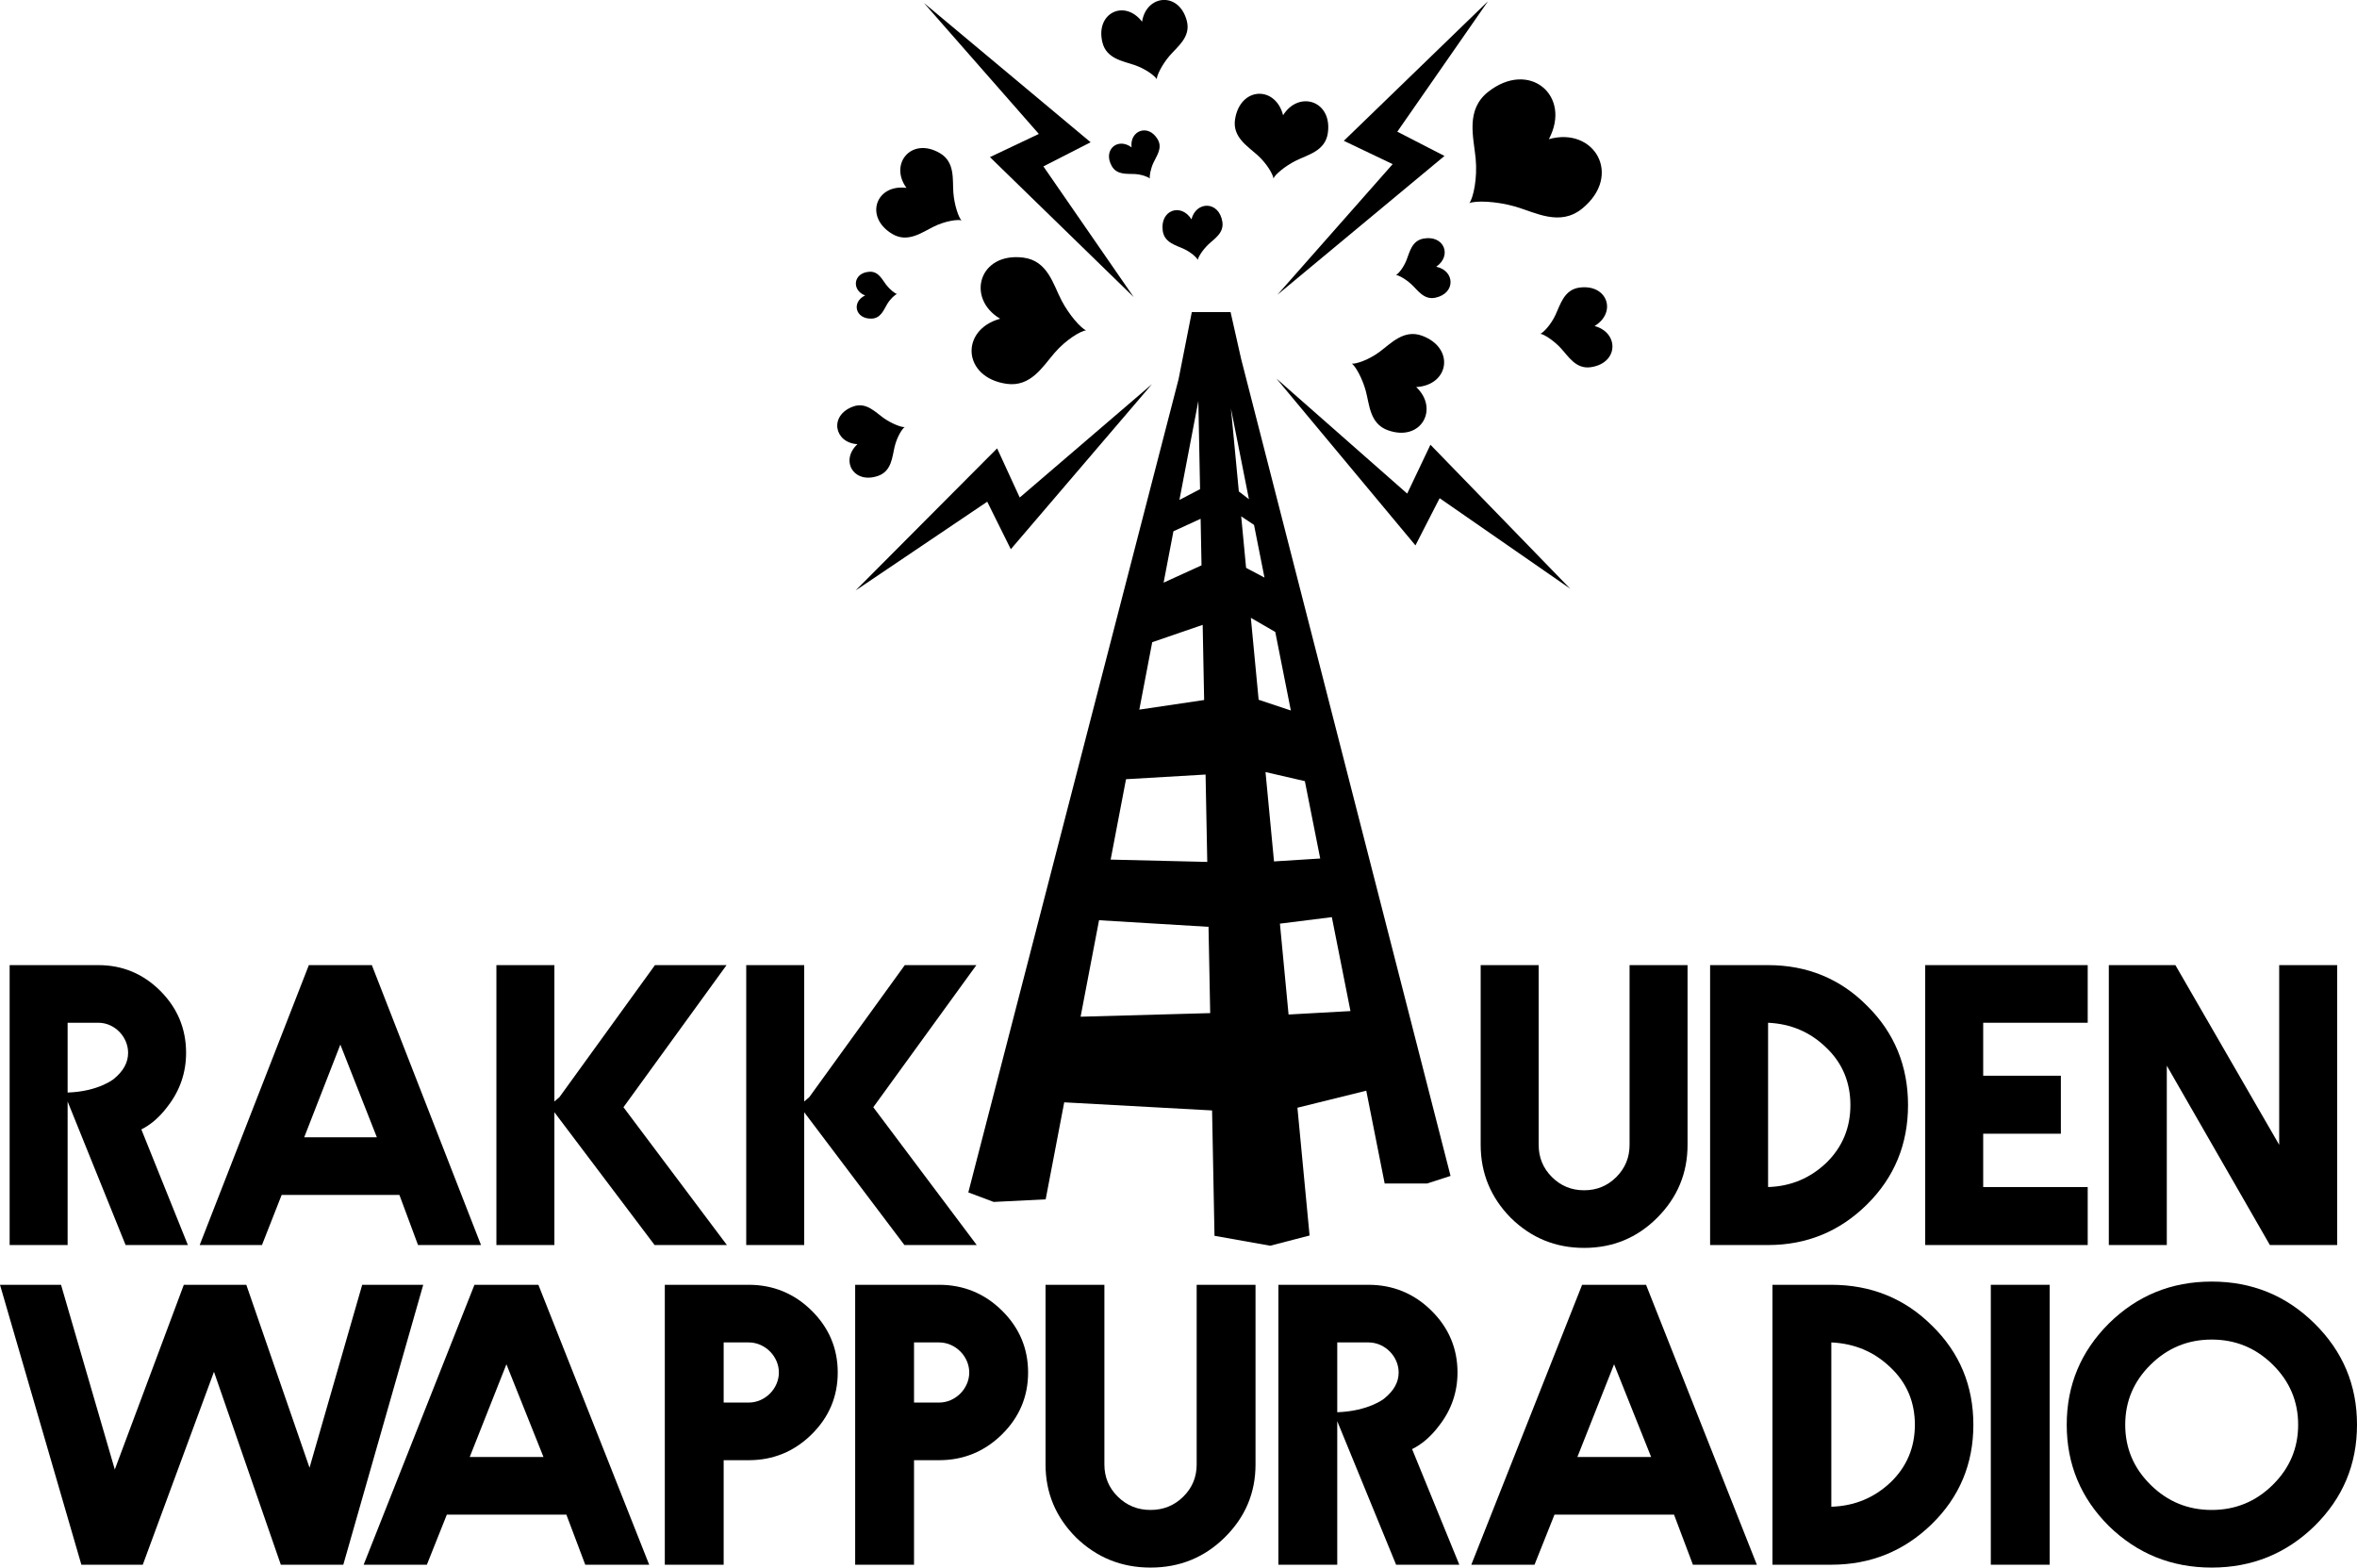
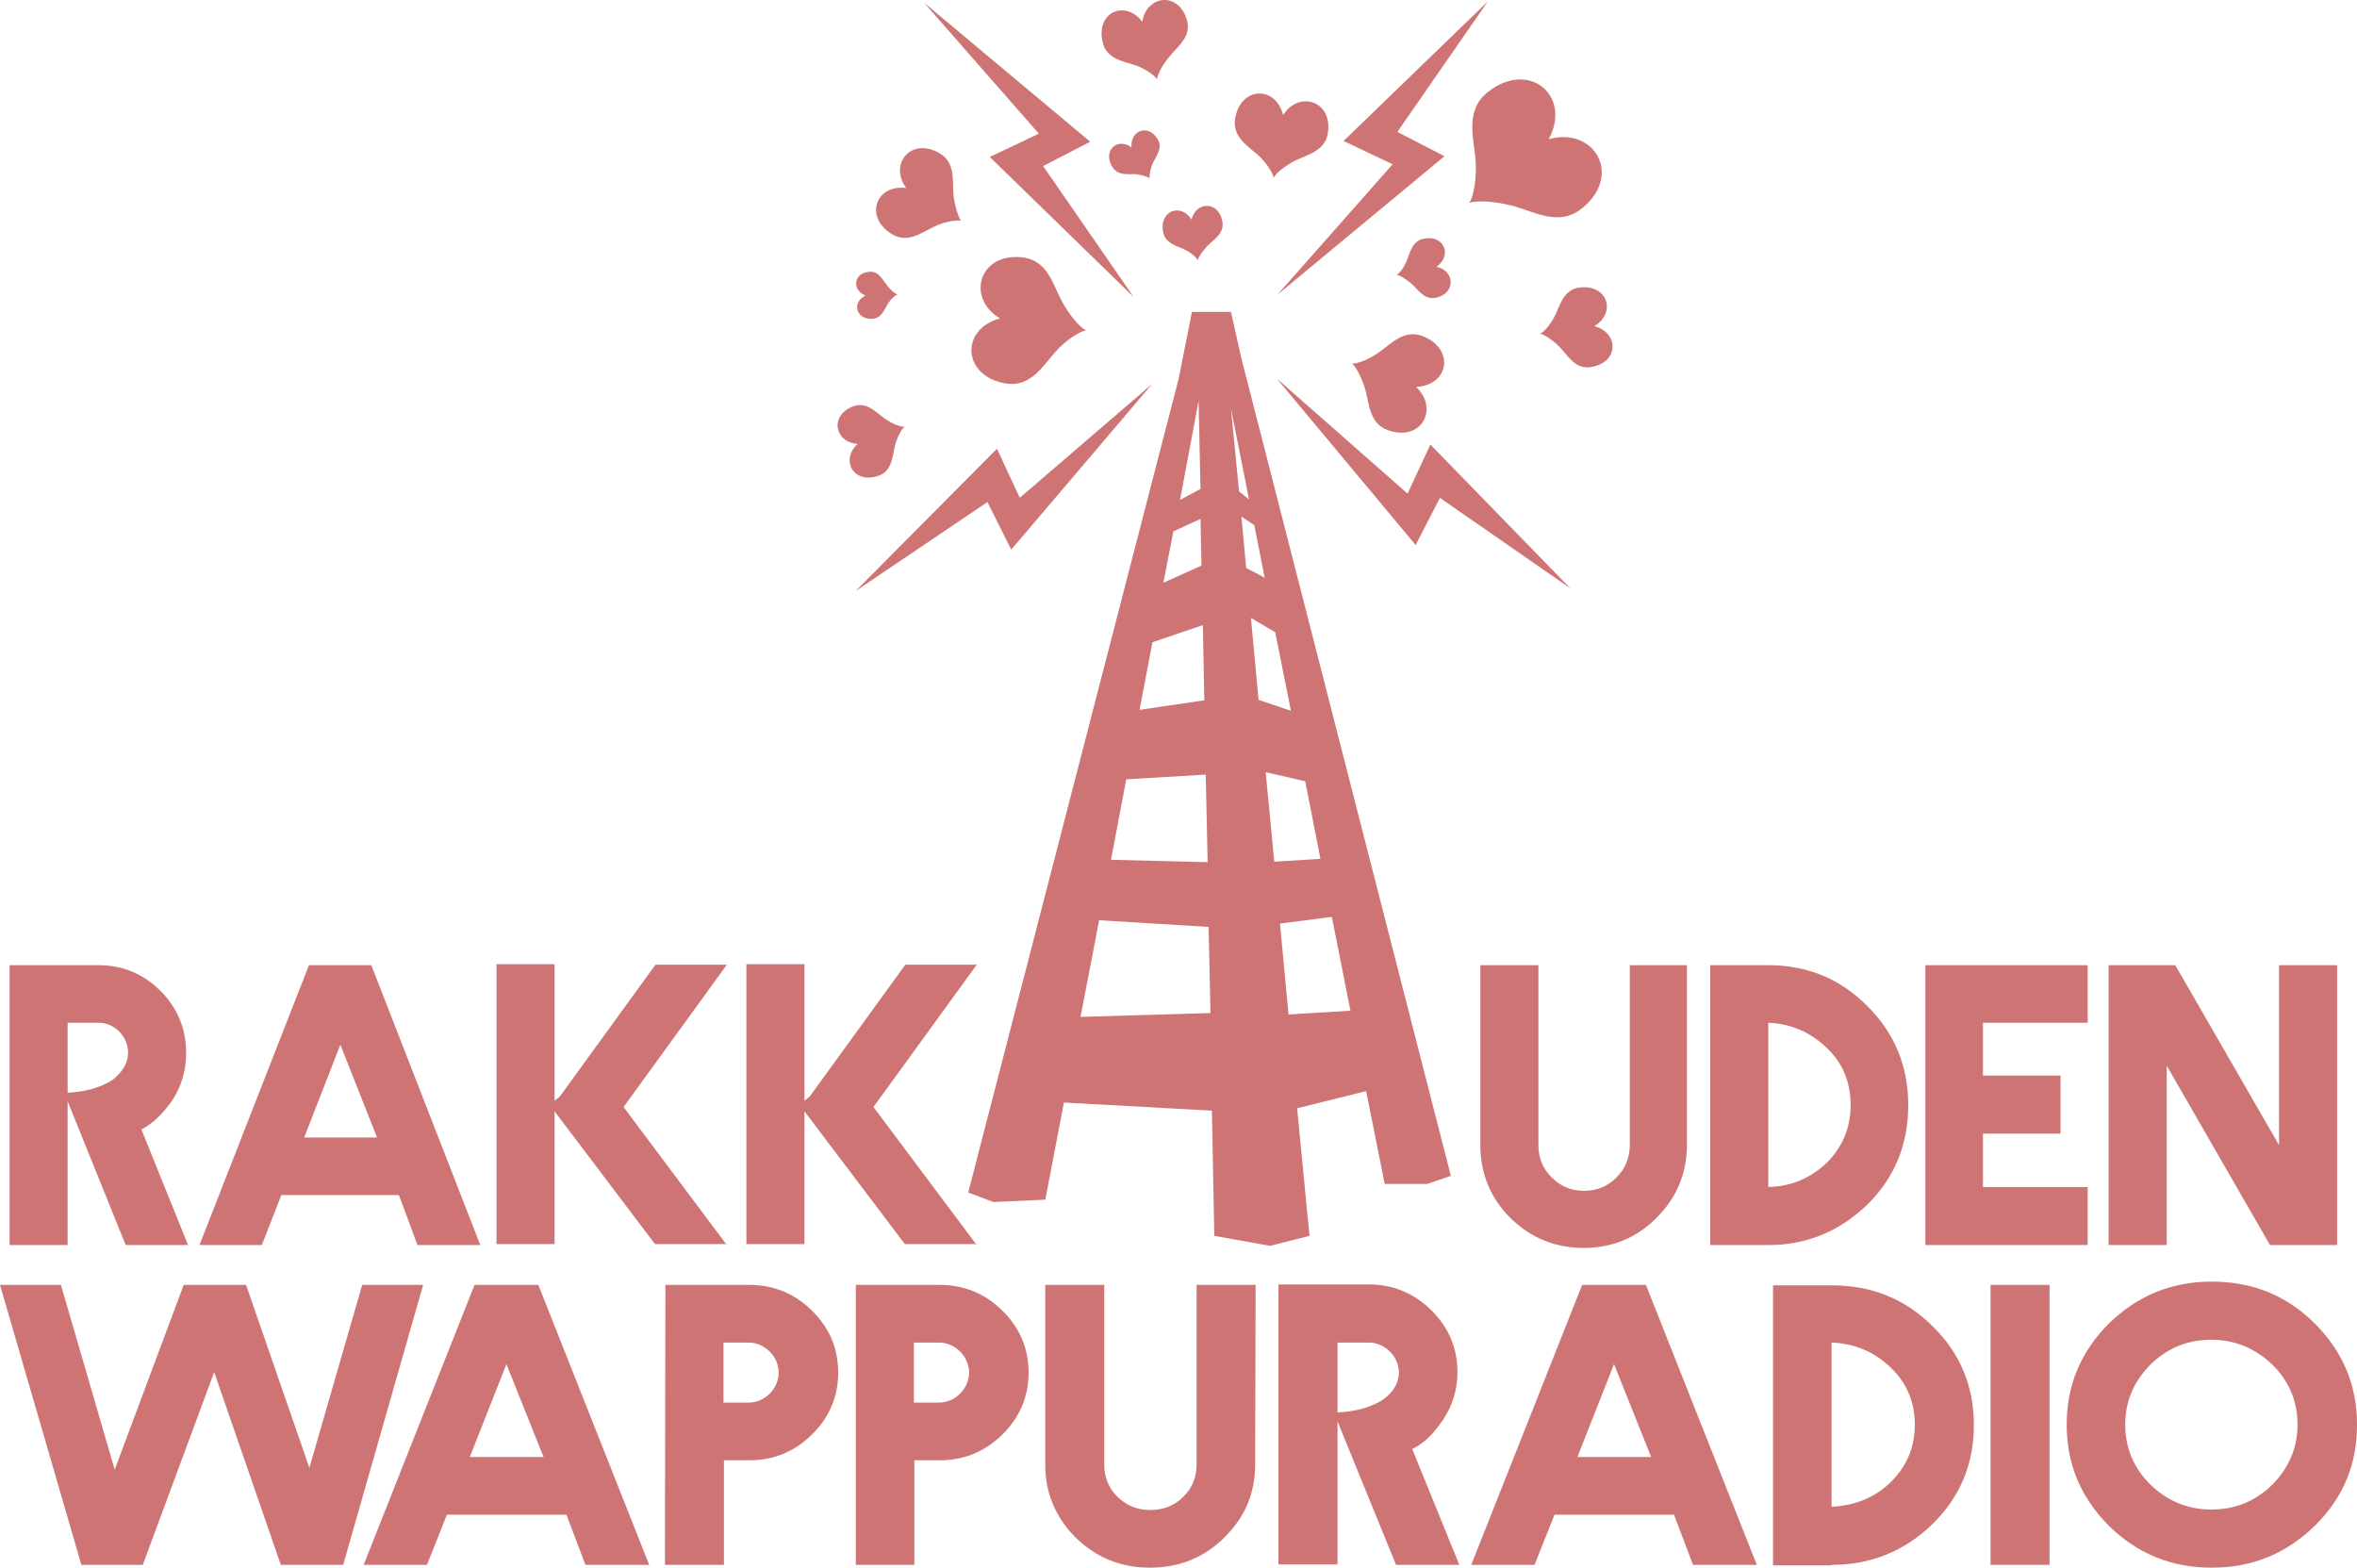
- <svg xmlns="http://www.w3.org/2000/svg" width="200mm" height="133mm" viewBox="0 0 708.661 471.26" id="svg2" version="1.1">
-   <defs id="defs4">
-     <clipPath id="clipPath4154" clipPathUnits="userSpaceOnUse">
-       <path id="path4156" d="m 0,0 777.685,0 0,528.265 L 0,528.265 0,0 Z" />
-     </clipPath>
-     <clipPath id="clipPath4291" clipPathUnits="userSpaceOnUse">
-       <path id="path4293" d="m 0,0 777.685,0 0,528.265 L 0,528.265 0,0 Z" />
-     </clipPath>
-   </defs>
+ <svg xmlns="http://www.w3.org/2000/svg" version="1.1" id="svg2" x="0px" y="0px" viewBox="0 0 566.9 377" style="enable-background:new 0 0 566.9 377;" xml:space="preserve">
+   <style type="text/css">
+ 	.st0{opacity:0.57;}
+ 	.st1{fill:#AB0B0B;}
+ </style>
  <g id="layer1" transform="translate(0,-581.1024)">
-     <g transform="matrix(1.167871,0,0,-1.167871,-89.33085,1124.538)" id="g4281">
-       <g id="g4448" transform="matrix(0.9802549,0,0,0.9802549,-7.369443,-17.10152)">
+     <g id="g4281" transform="matrix(1.167871,0,0,-1.167871,-89.33085,1124.538)">
+       <g id="g4448" transform="matrix(0.9802549,0,0,0.9802549,-7.369443,-17.10152)" class="st0">
        <g id="g4283" transform="translate(423.9656,225.7191)">
-           <path d="M 0,0 -2.269,23.863 11.364,25.572 16.258,0.904 0,0 Z m -54.619,-0.577 4.846,25.337 28.751,-1.733 0.439,-22.659 -34.036,-0.945 z M -6.055,63.672 4.279,61.288 8.31,40.969 -3.823,40.205 -6.055,63.672 Z m -15.741,-0.653 0.444,-22.944 -25.376,0.605 4.038,21.114 20.894,1.225 z m -0.76,39.31 0.382,-19.738 -17.022,-2.524 3.386,17.705 13.254,4.557 z m -0.539,27.857 0.236,-12.229 -9.959,-4.544 2.58,13.492 7.143,3.281 z m -0.599,30.937 0.448,-23.154 -5.419,-2.838 4.971,25.992 z m 10.631,-23.755 -2.07,21.77 4.725,-23.819 -2.655,2.049 z m 1.909,-20.072 -1.287,13.529 3.371,-2.25 2.744,-13.834 -4.828,2.555 z m 1.247,-13.12 6.414,-3.712 4.091,-20.623 -8.458,2.819 -2.047,21.516 z m 52.449,-146.561 -55.004,214.568 -2.769,12.288 -10.178,0 -3.467,-17.58 -55.232,-213.61 0.001,0 6.66,-2.5 13.648,0.682 0.008,0 4.872,25.475 38.83,-2.129 0.637,-32.928 0.006,0 14.612,-2.598 10.35,2.683 0.003,0 0,0 10e-4,0 -10e-4,0.002 -3.191,33.553 18.078,4.473 4.835,-24.367 0.008,10e-4 11.137,0 6.156,1.986 0,0.001 z" style="fill:#000000;fill-opacity:1;fill-rule:nonzero;stroke:none" id="path4285" />
+           <path id="path4285" class="st1" d="M-67.7,53.3l-1.8,19.1l10.9,1.4l3.9-19.7L-67.7,53.3z       M-111.4,52.8l3.9,20.3l23-1.4l0.4-18.1C-84.1,53.6-111.4,52.8-111.4,52.8z M-72.5,104.2l8.3-1.9l3.2-16.3l-9.7-0.6L-72.5,104.2      z M-85.1,103.7l0.4-18.4l-20.3,0.5l3.2,16.9C-101.8,102.7-85.1,103.7-85.1,103.7z M-85.7,135.1l0.3-15.8l-13.6-2l2.7,14.2      C-96.3,131.5-85.7,135.1-85.7,135.1z M-86.2,157.4l0.2-9.8l-8-3.6l2.1,10.8C-91.9,154.8-86.2,157.4-86.2,157.4z M-86.6,182.2      l0.4-18.5l-4.3-2.3L-86.6,182.2z M-78.1,163.2l-1.7,17.4l3.8-19.1L-78.1,163.2z M-76.6,147.1l-1,10.8l2.7-1.8l2.2-11.1      C-72.7,145.1-76.6,147.1-76.6,147.1z M-75.6,136.6l5.1-3l3.3-16.5l-6.8,2.3L-75.6,136.6z M-33.6,19.4l-44,171.7l-2.2,9.8H-88      l-2.8-14.1L-135,15.9h0l5.3-2l10.9,0.5h0l3.9,20.4l31.1-1.7l0.5-26.3h0l11.7-2.1l8.3,2.1h0l0,0h0l0,0l-2.6,26.8l14.5,3.6      l3.9-19.5l0,0h8.9L-33.6,19.4L-33.6,19.4L-33.6,19.4z" />
        </g>
        <g id="g4287">
-           <g id="g4289" clip-path="url(#clipPath4291)">
-             <g id="g4295" transform="translate(335.939,441.4482)">
-               <path d="m 0,0 c -0.285,3.471 0.531,8.104 -3.568,10.491 -7.483,4.358 -13.355,-2.882 -8.755,-9.139 -8.028,1.045 -11.15,-7.639 -3.747,-12.089 4.066,-2.444 7.807,0.396 10.914,1.922 3.012,1.48 6.194,1.918 7.276,1.642 C 1.354,-6.407 0.261,-3.174 0,0" style="fill:#000000;fill-opacity:1;fill-rule:evenodd;stroke:none" id="path4297" />
-             </g>
-             <g id="g4299" transform="translate(318.2852,417.356)">
-               <path d="M 0,0 C -1.068,1.376 -1.991,3.539 -4.36,3.419 -8.684,3.2 -9.165,-1.436 -5.53,-2.8 c -3.648,-1.755 -2.583,-6.245 1.733,-6.086 2.37,0.087 3.161,2.298 4.045,3.786 0.858,1.442 2.071,2.496 2.599,2.675 C 2.317,-2.314 0.975,-1.258 0,0" style="fill:#000000;fill-opacity:1;fill-rule:evenodd;stroke:none" id="path4301" />
-             </g>
-             <g id="g4303" transform="translate(364.335,413.2515)">
-               <path d="m 0,0 c -2.189,4.189 -3.613,10.412 -9.999,11.233 -11.655,1.499 -15.175,-10.653 -6.122,-16.047 -10.589,-2.931 -9.908,-15.437 1.697,-17.093 6.373,-0.91 9.551,4.616 12.63,8.164 2.986,3.44 6.734,5.669 8.231,5.894 C 5.075,-7.297 2.002,-3.831 0,0" style="fill:#000000;fill-opacity:1;fill-rule:evenodd;stroke:none" id="path4305" />
-             </g>
-             <g id="g4307" transform="translate(317.7236,382.2896)">
-               <path d="m 0,0 c -2.246,1.563 -4.646,4.375 -8.142,3.084 -6.383,-2.355 -4.932,-9.534 1.16,-9.876 -4.648,-4.342 -0.946,-10.577 5.453,-8.316 3.514,1.242 3.664,4.929 4.292,7.575 0.61,2.566 1.936,4.714 2.644,5.231 C 4.56,-2.384 2.054,-1.429 0,0" style="fill:#000000;fill-opacity:1;fill-rule:evenodd;stroke:none" id="path4309" />
-             </g>
-             <g id="g4311" transform="translate(389.582,455.5649)">
-               <path d="m 0,0 c -2.506,4.215 -7.405,2.245 -6.848,-2.118 -3.687,2.725 -7.621,-0.717 -5.178,-4.956 1.34,-2.328 3.973,-1.95 5.931,-2.049 1.9,-0.095 3.596,-0.753 4.055,-1.187 -0.168,0.589 0.18,2.491 0.923,4.134 C -0.305,-4.379 1.373,-2.309 0,0" style="fill:#000000;fill-opacity:1;fill-rule:evenodd;stroke:none" id="path4313" />
-             </g>
-             <g id="g4315" transform="translate(397.2412,486.6709)">
-               <path d="m 0,0 c -2.036,7.778 -10.647,6.897 -11.749,-0.229 -4.573,5.967 -12.333,2.33 -10.409,-5.457 1.056,-4.276 5.376,-4.876 8.416,-5.92 2.947,-1.012 5.322,-2.819 5.849,-3.711 0,1.006 1.411,3.843 3.329,6.095 C -2.467,-6.76 1.116,-4.261 0,0" style="fill:#000000;fill-opacity:1;fill-rule:evenodd;stroke:none" id="path4317" />
-             </g>
-             <g id="g4319" transform="translate(406.5742,433.9287)">
-               <path d="m 0,0 c -0.892,5.495 -6.885,5.453 -8.113,0.614 -2.759,4.413 -8.346,2.416 -7.533,-3.076 0.448,-3.017 3.386,-3.715 5.412,-4.634 1.964,-0.891 3.483,-2.292 3.787,-2.942 0.067,0.693 1.226,2.556 2.696,3.982 C -2.146,-4.497 0.489,-3.01 0,0" style="fill:#000000;fill-opacity:1;fill-rule:evenodd;stroke:none" id="path4321" />
-             </g>
-             <g id="g4323" transform="translate(462.7441,422.0908)">
-               <path d="M 0,0 C 4.276,2.967 2.015,8.452 -3.433,7.376 -6.425,6.786 -6.98,3.818 -7.803,1.75 c -0.796,-2.005 -2.123,-3.588 -2.756,-3.923 0.694,-0.034 2.61,-1.102 4.105,-2.502 1.635,-1.53 3.245,-4.09 6.229,-3.458 C 5.221,-6.979 4.893,-0.995 0,0" style="fill:#000000;fill-opacity:1;fill-rule:evenodd;stroke:none" id="path4325" />
-             </g>
-             <g id="g4327" transform="translate(422.5322,461.8779)">
-               <path d="m 0,0 c -2.018,7.84 -11.241,7.505 -12.615,-1.023 -0.755,-4.683 3.273,-7.098 5.847,-9.413 2.496,-2.245 4.086,-5.036 4.233,-6.142 0.425,0.996 3.018,3.214 5.868,4.638 3.115,1.556 7.719,2.524 8.408,7.217 C 13,3.844 4.094,6.598 0,0" style="fill:#000000;fill-opacity:1;fill-rule:evenodd;stroke:none" id="path4329" />
-             </g>
-             <g id="g4331" transform="translate(492.3291,455.5938)">
-               <path d="M 0,0 C 6.076,11.418 -5.155,20.969 -15.973,12.4 -21.913,7.694 -19.77,0.504 -19.234,-5 c 0.519,-5.338 -0.615,-10.344 -1.634,-11.806 1.575,0.716 7.023,0.533 11.918,-0.862 5.35,-1.525 11.819,-5.35 17.694,-0.562 C 19.469,-9.491 11.942,3.361 0,0" style="fill:#000000;fill-opacity:1;fill-rule:evenodd;stroke:none" id="path4333" />
-             </g>
-             <g id="g4335" transform="translate(504.3311,406.5225)">
-               <path d="m 0,0 c 5.93,3.605 3.361,11.087 -3.976,10.093 -4.029,-0.545 -5.008,-4.45 -6.268,-7.136 -1.221,-2.605 -3.114,-4.605 -3.985,-5 0.923,-0.101 3.387,-1.677 5.263,-3.66 2.052,-2.168 3.99,-5.704 8.011,-5.103 C 6.386,-9.708 6.431,-1.718 0,0" style="fill:#000000;fill-opacity:1;fill-rule:evenodd;stroke:none" id="path4337" />
-             </g>
-             <g id="g4339" transform="translate(459.0537,403.9634)">
-               <path d="m 0,0 c -4.763,1.775 -8.143,-1.951 -11.116,-4.17 -2.883,-2.15 -6.149,-3.238 -7.342,-3.16 0.958,-0.655 2.745,-3.845 3.645,-7.138 0.981,-3.599 1.032,-8.639 5.819,-10.348 8.737,-3.119 13.499,5.661 7.425,11.347 C 7.091,-12.992 8.672,-3.232 0,0" style="fill:#000000;fill-opacity:1;fill-rule:evenodd;stroke:none" id="path4341" />
-             </g>
-             <g id="g4343" transform="translate(388.1006,391.2705)">
-               <path d="m 0,0 -34.74,-29.785 -5.938,12.91 -37.182,-37.329 34.586,23.32 6.193,-12.477 L 0,0 Z" style="fill:#000000;fill-opacity:1;fill-rule:nonzero;stroke:none" id="path4345" />
-             </g>
-             <g id="g4347" transform="translate(328.1992,491.3633)">
-               <path d="M 0,0 30.18,-34.397 17.338,-40.483 55.09,-77.237 31.376,-42.92 43.781,-36.583 0,0 Z" style="fill:#000000;fill-opacity:1;fill-rule:nonzero;stroke:none" id="path4349" />
-             </g>
-             <g id="g4351" transform="translate(421.0254,414.7266)">
-               <path d="M 0,0 30.278,34.311 17.453,40.434 55.31,77.08 31.498,42.831 43.885,36.459 0,0 Z" style="fill:#000000;fill-opacity:1;fill-rule:nonzero;stroke:none" id="path4353" />
-             </g>
-             <g id="g4355" transform="translate(420.7666,392.7451)">
-               <path d="M 0,0 34.354,-30.229 40.458,-17.396 77.158,-55.2 42.875,-31.437 36.521,-43.833 0,0 Z" style="fill:#000000;fill-opacity:1;fill-rule:nonzero;stroke:none" id="path4357" />
+           <g>
+             <g id="g4289">
+               <g id="g4295" transform="translate(335.939,441.4482)">
+                 <path id="path4297" class="st1" d="M-50.1,10.1c-0.2,2.8,0.4,6.5-2.9,8.4         c-6,3.5-10.7-2.3-7-7.3c-6.4,0.8-8.9-6.1-3-9.7c3.3-2,6.2,0.3,8.7,1.5c2.4,1.2,5,1.5,5.8,1.3C-49,5-49.9,7.6-50.1,10.1" />
+               </g>
+               <g id="g4299" transform="translate(318.2852,417.356)">
+                 <path id="path4301" class="st1" d="M-46.5,15c-0.9,1.1-1.6,2.8-3.5,2.7         c-3.5-0.2-3.8-3.9-0.9-5c-2.9-1.4-2.1-5,1.4-4.9c1.9,0.1,2.5,1.8,3.2,3c0.7,1.2,1.7,2,2.1,2.1C-44.7,13.1-45.8,14-46.5,15" />
+               </g>
+               <g id="g4303" transform="translate(364.335,413.2515)">
+                 <path id="path4305" class="st1" d="M-55.8,15.8c-1.8,3.4-2.9,8.3-8,9         c-9.3,1.2-12.1-8.5-4.9-12.8c-8.5-2.3-7.9-12.3,1.4-13.7c5.1-0.7,7.6,3.7,10.1,6.5c2.4,2.8,5.4,4.5,6.6,4.7         C-51.7,9.9-54.2,12.7-55.8,15.8" />
+               </g>
+               <g id="g4307" transform="translate(317.7236,382.2896)">
+                 <path id="path4309" class="st1" d="M-46.4,22c-1.8,1.3-3.7,3.5-6.5,2.5         c-5.1-1.9-3.9-7.6,0.9-7.9c-3.7-3.5-0.8-8.5,4.4-6.7c2.8,1,2.9,3.9,3.4,6.1c0.5,2.1,1.5,3.8,2.1,4.2         C-42.8,20.1-44.8,20.8-46.4,22" />
+               </g>
+               <g id="g4311" transform="translate(389.582,455.5649)">
+                 <path id="path4313" class="st1" d="M-60.8,7.3c-2,3.4-5.9,1.8-5.5-1.7         c-2.9,2.2-6.1-0.6-4.1-4c1.1-1.9,3.2-1.6,4.7-1.6c1.5-0.1,2.9-0.6,3.2-0.9c-0.1,0.5,0.1,2,0.7,3.3         C-61.1,3.8-59.7,5.5-60.8,7.3" />
+               </g>
+               <g id="g4315" transform="translate(397.2412,486.6709)">
+                 <path id="path4317" class="st1" d="M-62.3,1.1c-1.6,6.2-8.5,5.5-9.4-0.2         c-3.7,4.8-9.9,1.9-8.3-4.4c0.8-3.4,4.3-3.9,6.7-4.7c2.4-0.8,4.3-2.3,4.7-3c0,0.8,1.1,3.1,2.7,4.9         C-64.3-4.3-61.4-2.3-62.3,1.1" />
+               </g>
+               <g id="g4319" transform="translate(406.5742,433.9287)">
+                 <path id="path4321" class="st1" d="M-64.2,11.6c-0.7,4.4-5.5,4.4-6.5,0.5         c-2.2,3.5-6.7,1.9-6-2.5c0.4-2.4,2.7-3,4.3-3.7c1.6-0.7,2.8-1.8,3-2.4c0.1,0.6,1,2,2.2,3.2C-65.9,8-63.8,9.2-64.2,11.6" />
+               </g>
+               <g id="g4323" transform="translate(462.7441,422.0908)">
+                 <path id="path4325" class="st1" d="M-75.4,14c3.4,2.4,1.6,6.8-2.7,5.9         c-2.4-0.5-2.8-2.8-3.5-4.5c-0.6-1.6-1.7-2.9-2.2-3.1c0.6,0,2.1-0.9,3.3-2c1.3-1.2,2.6-3.3,5-2.8C-71.3,8.4-71.5,13.2-75.4,14         " />
+               </g>
+               <g id="g4327" transform="translate(422.5322,461.8779)">
+                 <path id="path4329" class="st1" d="M-67.4,6.1c-1.6,6.3-9,6-10.1-0.8         c-0.6-3.7,2.6-5.7,4.7-7.5c2-1.8,3.3-4,3.4-4.9c0.3,0.8,2.4,2.6,4.7,3.7c2.5,1.2,6.2,2,6.7,5.8C-57,9.1-64.1,11.3-67.4,6.1" />
+               </g>
+               <g id="g4331" transform="translate(492.3291,455.5938)">
+                 <path id="path4333" class="st1" d="M-81.4,7.3c4.9,9.1-4.1,16.8-12.8,9.9         c-4.8-3.8-3-9.5-2.6-13.9c0.4-4.3-0.5-8.3-1.3-9.4c1.3,0.6,5.6,0.4,9.5-0.7c4.3-1.2,9.5-4.3,14.2-0.4         C-65.8-0.3-71.8,10-81.4,7.3" />
+               </g>
+               <g id="g4335" transform="translate(504.3311,406.5225)">
+                 <path id="path4337" class="st1" d="M-83.8,17.1c4.7,2.9,2.7,8.9-3.2,8.1         c-3.2-0.4-4-3.6-5-5.7c-1-2.1-2.5-3.7-3.2-4c0.7-0.1,2.7-1.3,4.2-2.9c1.6-1.7,3.2-4.6,6.4-4.1C-78.6,9.4-78.6,15.7-83.8,17.1         " />
+               </g>
+               <g id="g4339" transform="translate(459.0537,403.9634)">
+                 <path id="path4341" class="st1" d="M-74.7,17.6c-3.8,1.4-6.5-1.6-8.9-3.3         c-2.3-1.7-4.9-2.6-5.9-2.5c0.8-0.5,2.2-3.1,2.9-5.7c0.8-2.9,0.8-6.9,4.7-8.3c7-2.5,10.8,4.5,5.9,9.1         C-69,7.2-67.8,15-74.7,17.6" />
+               </g>
+               <g id="g4343" transform="translate(388.1006,391.2705)">
+                 <path id="path4345" class="st1" d="M-60.5,20.2L-88.3-3.7l-4.8,10.3l-29.7-29.9l27.7,18.7         l5-10L-60.5,20.2z" />
+               </g>
+               <g id="g4347" transform="translate(328.1992,491.3633)">
+                 <path id="path4349" class="st1" d="M-48.5,0.2l24.1-27.5l-10.3-4.9l30.2-29.4l-19,27.5         l9.9,5.1L-48.5,0.2z" />
+               </g>
+               <g id="g4351" transform="translate(421.0254,414.7266)">
+                 <path id="path4353" class="st1" d="M-67.1,15.5l24.2,27.4l-10.3,4.9l30.3,29.3l-19-27.4         l9.9-5.1L-67.1,15.5z" />
+               </g>
+               <g id="g4355" transform="translate(420.7666,392.7451)">
+                 <path id="path4357" class="st1" d="M-67,19.9l27.5-24.2L-34.7,6l29.4-30.2l-27.4,19         l-5.1-9.9L-67,19.9z" />
+               </g>
            </g>
          </g>
        </g>
-         <g id="text4359" style="font-variant:normal;font-weight:normal;font-stretch:normal;font-size:94px;font-family:PrismaWappuradio;-inkscape-font-specification:PrismaWappuradio;writing-mode:lr-tb;fill:#000000;fill-opacity:1;fill-rule:nonzero;stroke:none" transform="matrix(1,0,0,-1,82.1577,165.1816)">
-           <path id="path4432" d="m 21.15,-40.044 0,-18.33 8.084,0 c 4.23,0 7.802,3.666 7.802,7.896 0,2.538 -1.222,4.794 -3.76,6.862 0,0 -3.948,3.29 -12.126,3.572 z M 36.378,0 52.734,0 40.514,-30.362 c 2.444,-1.222 4.794,-3.196 6.956,-6.11 3.196,-4.136 4.794,-8.836 4.794,-14.006 0,-6.298 -2.256,-11.75 -6.768,-16.262 -4.512,-4.512 -9.964,-6.768 -16.262,-6.768 l -23.312,0 0,73.508 15.228,0 0,-37.694 L 36.378,0 Z" />
-           <path id="path4434" d="m 102.366,-28.294 -19.082,0 9.494,-24.346 9.588,24.346 z M 55.836,0 l 16.356,0 5.17,-13.16 30.926,0 4.888,13.16 16.544,0 -28.67,-73.508 -16.544,0 L 55.836,0 Z" />
-           <path id="path4436" d="m 194.298,0 -27.166,-36.19 27.072,-37.318 -18.8,0 -25.098,34.686 -1.316,1.128 0,-35.814 -15.228,0 0,73.508 15.228,0 0,-34.874 L 175.31,0 194.298,0 Z" />
-           <path id="path4438" d="m 259.91,0 -27.166,-36.19 27.072,-37.318 -18.8,0 -25.098,34.686 -1.316,1.128 0,-35.814 -15.228,0 0,73.508 15.228,0 0,-34.874 L 240.922,0 259.91,0 Z" />
-           <path id="path4440" d="m 446.594,-73.508 -15.228,0 0,47.188 c 0,3.29 -1.128,6.11 -3.478,8.46 -2.35,2.35 -5.17,3.478 -8.46,3.478 -3.29,0 -6.11,-1.128 -8.46,-3.478 -2.35,-2.35 -3.478,-5.17 -3.478,-8.46 l 0,-47.188 -15.228,0 0,47.188 c 0,7.426 2.632,13.818 7.896,19.176 5.358,5.264 11.75,7.896 19.27,7.896 7.52,0 13.912,-2.632 19.176,-7.896 5.358,-5.358 7.99,-11.75 7.99,-19.176 l 0,-47.188 z" />
-           <path id="path4442" d="m 467.744,-58.374 c 6.016,0.282 11.092,2.444 15.322,6.58 4.23,4.042 6.298,9.118 6.298,15.04 0,5.922 -2.068,10.998 -6.298,15.134 -4.23,4.042 -9.306,6.204 -15.322,6.392 l 0,-43.146 z m 0,58.374 c 10.152,0 18.8,-3.572 25.944,-10.622 7.238,-7.144 10.81,-15.886 10.81,-26.132 0,-10.246 -3.572,-18.988 -10.716,-26.038 -7.05,-7.144 -15.792,-10.716 -26.038,-10.716 l -15.228,0 0,73.508 15.228,0 z" />
-           <path id="path4444" d="m 551.686,-73.508 -42.676,0 0,73.508 42.676,0 0,-15.228 -27.448,0 0,-14.006 20.398,0 0,-15.228 -20.398,0 0,-13.912 27.448,0 0,-15.134 z" />
-           <path id="path4446" d="m 617.204,0 0,-73.508 -15.228,0 0,47.188 -27.26,-47.188 -17.484,0 0,73.508 15.228,0 0,-47.094 L 599.532,0 617.204,0 Z" />
+         <g id="text4359" transform="matrix(1,0,0,-1,82.1577,165.1816)">
+           <path id="path4432" class="st1" d="M17.6-97.4v-14.7h6.5c3.4,0,6.2,2.9,6.2,6.3      c0,2-1,3.8-3,5.5C27.3-100.3,24.1-97.7,17.6-97.4z M29.8-65.4h13.1l-9.8-24.3c2-1,3.8-2.6,5.6-4.9c2.6-3.3,3.8-7.1,3.8-11.2      c0-5-1.8-9.4-5.4-13c-3.6-3.6-8-5.4-13-5.4H5.4v58.8h12.2v-30.2L29.8-65.4z" />
+           <path id="path4434" class="st1" d="M82.6-88H67.3l7.6-19.5C74.9-107.5,82.6-88,82.6-88z       M45.3-65.4h13.1l4.1-10.5h24.7l3.9,10.5h13.2l-22.9-58.8H68.3L45.3-65.4z" />
+           <path id="path4436" class="st1" d="M156.1-65.4l-21.7-29l21.7-29.9h-15l-20.1,27.7l-1.1,0.9      v-28.7h-12.2v58.8h12.2v-27.9l21.1,27.9H156.1z" />
+           <path id="path4438" class="st1" d="M208.6-65.4l-21.7-29l21.7-29.9h-15l-20.1,27.7l-1.1,0.9      v-28.7h-12.2v58.8h12.2v-27.9l21.1,27.9H208.6z" />
+           <path id="path4440" class="st1" d="M358-124.2h-12.2v37.8c0,2.6-0.9,4.9-2.8,6.8      s-4.1,2.8-6.8,2.8s-4.9-0.9-6.8-2.8c-1.9-1.9-2.8-4.1-2.8-6.8v-37.8h-12.2v37.8c0,5.9,2.1,11.1,6.3,15.3      c4.3,4.2,9.4,6.3,15.4,6.3s11.1-2.1,15.3-6.3c4.3-4.3,6.4-9.4,6.4-15.3V-124.2z" />
+           <path id="path4442" class="st1" d="M374.9-112.1c4.8,0.2,8.9,2,12.3,5.3c3.4,3.2,5,7.3,5,12      s-1.7,8.8-5,12.1c-3.4,3.2-7.4,5-12.3,5.1V-112.1z M374.9-65.4c8.1,0,15-2.9,20.8-8.5c5.8-5.7,8.6-12.7,8.6-20.9      s-2.9-15.2-8.6-20.8c-5.6-5.7-12.6-8.6-20.8-8.6h-12.2v58.8C362.7-65.4,374.9-65.4,374.9-65.4z" />
+           <path id="path4444" class="st1" d="M442-124.2h-34.1v58.8H442v-12.2h-22v-11.2h16.3V-101      h-16.3v-11.1h22C442-112.1,442-124.2,442-124.2z" />
+           <path id="path4446" class="st1" d="M494.4-65.4v-58.8h-12.2v37.8l-21.8-37.8h-14v58.8h12.2      v-37.7l21.7,37.7H494.4z" />
        </g>
-         <g id="text4363" style="font-variant:normal;font-weight:normal;font-stretch:normal;font-size:95.41px;font-family:PrismaWappuradio;-inkscape-font-specification:PrismaWappuradio;writing-mode:lr-tb;fill:#000000;fill-opacity:1;fill-rule:nonzero;stroke:none" transform="matrix(1,0,0,-0.9852217,81.4463,81.2305)">
-           <path id="path4411" d="m 115.255,-74.611 -16.029,0 -13.834,48.755 -16.601,-48.755 -16.411,0 -18.128,49.232 -14.121,-49.232 -16.029,0 L 25.474,0 41.599,0 60.299,-51.426 77.855,0 94.265,0 115.255,-74.611 Z" />
-           <path id="path4413" d="m 146.836,-28.718 -19.368,0 9.636,-24.711 9.732,24.711 z M 99.608,0 l 16.601,0 5.248,-13.357 31.39,0 L 157.808,0 l 16.792,0 -29.1,-74.611 -16.792,0 L 99.608,0 Z" />
-           <path id="path4415" d="m 178.703,0 15.456,0 0,-27.86 6.583,0 c 6.392,0 11.926,-2.29 16.506,-6.87 4.58,-4.58 6.87,-10.113 6.87,-16.506 0,-6.392 -2.29,-11.926 -6.87,-16.506 -4.58,-4.58 -10.113,-6.87 -16.506,-6.87 l -22.04,0 0,74.611 z m 15.456,-59.25 6.583,0 c 4.293,0 7.919,3.721 7.919,8.014 0,4.293 -3.626,8.014 -7.919,8.014 l -6.583,0 0,-16.029 z" />
-           <path id="path4417" d="m 228.698,0 15.456,0 0,-27.86 6.583,0 c 6.392,0 11.926,-2.29 16.506,-6.87 4.58,-4.58 6.87,-10.113 6.87,-16.506 0,-6.392 -2.29,-11.926 -6.87,-16.506 -4.58,-4.58 -10.113,-6.87 -16.506,-6.87 l -22.04,0 0,74.611 z m 15.456,-59.25 6.583,0 c 4.293,0 7.919,3.721 7.919,8.014 0,4.293 -3.626,8.014 -7.919,8.014 l -6.583,0 0,-16.029 z" />
-           <path id="path4419" d="m 333.84,-74.611 -15.456,0 0,47.896 c 0,3.339 -1.145,6.202 -3.53,8.587 -2.385,2.385 -5.248,3.53 -8.587,3.53 -3.339,0 -6.202,-1.145 -8.587,-3.53 -2.385,-2.385 -3.53,-5.248 -3.53,-8.587 l 0,-47.896 -15.456,0 0,47.896 c 0,7.537 2.671,14.025 8.014,19.464 5.438,5.343 11.926,8.014 19.559,8.014 7.633,0 14.121,-2.671 19.464,-8.014 5.438,-5.438 8.11,-11.926 8.11,-19.464 l 0,-47.896 z" />
-           <path id="path4421" d="m 355.307,-40.645 0,-18.605 8.205,0 c 4.293,0 7.919,3.721 7.919,8.014 0,2.576 -1.24,4.866 -3.816,6.965 0,0 -4.007,3.339 -12.308,3.626 z M 370.763,0 l 16.601,0 -12.403,-30.817 c 2.481,-1.24 4.866,-3.244 7.06,-6.202 3.244,-4.198 4.866,-8.969 4.866,-14.216 0,-6.392 -2.29,-11.926 -6.87,-16.506 -4.58,-4.58 -10.113,-6.87 -16.506,-6.87 l -23.662,0 0,74.611 15.456,0 0,-38.259 L 370.763,0 Z" />
-           <path id="path4423" d="m 437.741,-28.718 -19.368,0 9.636,-24.711 9.732,24.711 z M 390.513,0 l 16.601,0 5.248,-13.357 31.39,0 L 448.713,0 l 16.792,0 -29.1,-74.611 -16.792,0 L 390.513,0 Z" />
-           <path id="path4425" d="m 485.064,-59.25 c 6.106,0.286 11.258,2.481 15.552,6.679 4.293,4.103 6.392,9.255 6.392,15.266 0,6.011 -2.099,11.163 -6.392,15.361 -4.293,4.103 -9.446,6.297 -15.552,6.488 l 0,-43.793 z m 0,59.25 c 10.304,0 19.082,-3.626 26.333,-10.781 7.347,-7.251 10.972,-16.124 10.972,-26.524 0,-10.4 -3.626,-19.273 -10.877,-26.429 -7.156,-7.251 -16.029,-10.877 -26.429,-10.877 l -15.456,0 0,74.611 15.456,0 z" />
-           <path id="path4427" d="m 542.406,-74.611 -15.456,0 0,74.611 15.456,0 0,-74.611 z" />
-           <path id="path4429" d="m 584.959,0.763 c 10.591,0 19.559,-3.721 27.001,-11.068 7.442,-7.442 11.163,-16.411 11.163,-27.001 0,-10.591 -3.721,-19.559 -11.163,-27.001 -7.442,-7.442 -16.411,-11.163 -27.001,-11.163 -10.591,0 -19.559,3.721 -27.001,11.163 -7.347,7.442 -11.068,16.411 -11.068,27.001 0,10.591 3.721,19.559 11.068,27.001 7.442,7.347 16.411,11.068 27.001,11.068 z M 562.251,-37.305 c 0,-6.202 2.194,-11.545 6.679,-16.029 4.484,-4.484 9.827,-6.679 16.029,-6.679 6.202,0 11.545,2.194 16.029,6.679 4.484,4.484 6.679,9.827 6.679,16.029 0,6.202 -2.194,11.545 -6.679,16.029 -4.484,4.484 -9.827,6.679 -16.029,6.679 -6.202,0 -11.545,-2.194 -16.029,-6.679 -4.484,-4.484 -6.679,-9.827 -6.679,-16.029 z" />
+         <g id="text4363" transform="matrix(1,0,0,-0.9852217,81.4463,81.2305)">
+           <path id="path4411" class="st1" d="M93-143.1H80.2l-11.1,39l-13.3-39H42.7l-14.5,39.4      l-11.3-39.4H4.1l17.1,59.7h12.9l15-41.1l14,41.1h13.1L93-143.1z" />
+           <path id="path4413" class="st1" d="M118.3-106.4h-15.5l7.7-19.8      C110.5-126.2,118.3-106.4,118.3-106.4z M80.5-83.4h13.3L98-94.1h25.1l4,10.7h13.4l-23.3-59.7h-13.4L80.5-83.4z" />
+           <path id="path4415" class="st1" d="M143.8-83.4h12.4v-22.3h5.3c5.1,0,9.5-1.8,13.2-5.5      c3.7-3.7,5.5-8.1,5.5-13.2c0-5.1-1.8-9.5-5.5-13.2c-3.7-3.7-8.1-5.5-13.2-5.5h-17.6L143.8-83.4L143.8-83.4z M156.1-130.8h5.3      c3.4,0,6.3,3,6.3,6.4s-2.9,6.4-6.3,6.4h-5.3L156.1-130.8L156.1-130.8z" />
+           <path id="path4417" class="st1" d="M183.8-83.4h12.4v-22.3h5.3c5.1,0,9.5-1.8,13.2-5.5      s5.5-8.1,5.5-13.2c0-5.1-1.8-9.5-5.5-13.2s-8.1-5.5-13.2-5.5h-17.6V-83.4z M196.1-130.8h5.3c3.4,0,6.3,3,6.3,6.4      s-2.9,6.4-6.3,6.4h-5.3V-130.8L196.1-130.8z" />
+           <path id="path4419" class="st1" d="M267.9-143.1h-12.4v38.3c0,2.7-0.9,5-2.8,6.9      c-1.9,1.9-4.2,2.8-6.9,2.8c-2.7,0-5-0.9-6.9-2.8c-1.9-1.9-2.8-4.2-2.8-6.9v-38.3h-12.4v38.3c0,6,2.1,11.2,6.4,15.6      c4.4,4.3,9.5,6.4,15.6,6.4s11.3-2.1,15.6-6.4c4.4-4.4,6.5-9.5,6.5-15.6L267.9-143.1L267.9-143.1z" />
+           <path id="path4421" class="st1" d="M285.1-115.9v-14.9h6.6c3.4,0,6.3,3,6.3,6.4      c0,2.1-1,3.9-3.1,5.6C294.9-118.8,291.7-116.2,285.1-115.9z M297.4-83.4h13.3l-9.9-24.7c2-1,3.9-2.6,5.6-5      c2.6-3.4,3.9-7.2,3.9-11.4c0-5.1-1.8-9.5-5.5-13.2c-3.7-3.7-8.1-5.5-13.2-5.5h-18.9v59.7h12.4V-114L297.4-83.4z" />
+           <path id="path4423" class="st1" d="M351-106.4h-15.5l7.7-19.8      C343.2-126.2,351-106.4,351-106.4z M313.2-83.4h13.3l4.2-10.7h25.1l4,10.7h13.4l-23.3-59.7h-13.4L313.2-83.4z" />
+           <path id="path4425" class="st1" d="M388.9-130.8c4.9,0.2,9,2,12.4,5.3      c3.4,3.3,5.1,7.4,5.1,12.2s-1.7,8.9-5.1,12.3c-3.4,3.3-7.6,5-12.4,5.2V-130.8z M388.9-83.4c8.2,0,15.3-2.9,21.1-8.6      c5.9-5.8,8.8-12.9,8.8-21.2s-2.9-15.4-8.7-21.1c-5.7-5.8-12.8-8.7-21.1-8.7h-12.4v59.7H388.9z" />
+           <path id="path4427" class="st1" d="M434.7-143.1h-12.4v59.7h12.4V-143.1z" />
+           <path id="path4429" class="st1" d="M468.8-82.8c8.5,0,15.6-3,21.6-8.9c6-6,8.9-13.1,8.9-21.6      s-3-15.6-8.9-21.6c-6-6-13.1-8.9-21.6-8.9s-15.6,3-21.6,8.9c-5.9,6-8.9,13.1-8.9,21.6s3,15.6,8.9,21.6      C453.1-85.8,460.3-82.8,468.8-82.8z M450.6-113.3c0-5,1.8-9.2,5.3-12.8c3.6-3.6,7.9-5.3,12.8-5.3s9.2,1.8,12.8,5.3      c3.6,3.6,5.3,7.9,5.3,12.8s-1.8,9.2-5.3,12.8c-3.6,3.6-7.9,5.3-12.8,5.3c-5,0-9.2-1.8-12.8-5.3      C452.4-104,450.6-108.3,450.6-113.3z" />
        </g>
      </g>
    </g>
  </g>
</svg>
